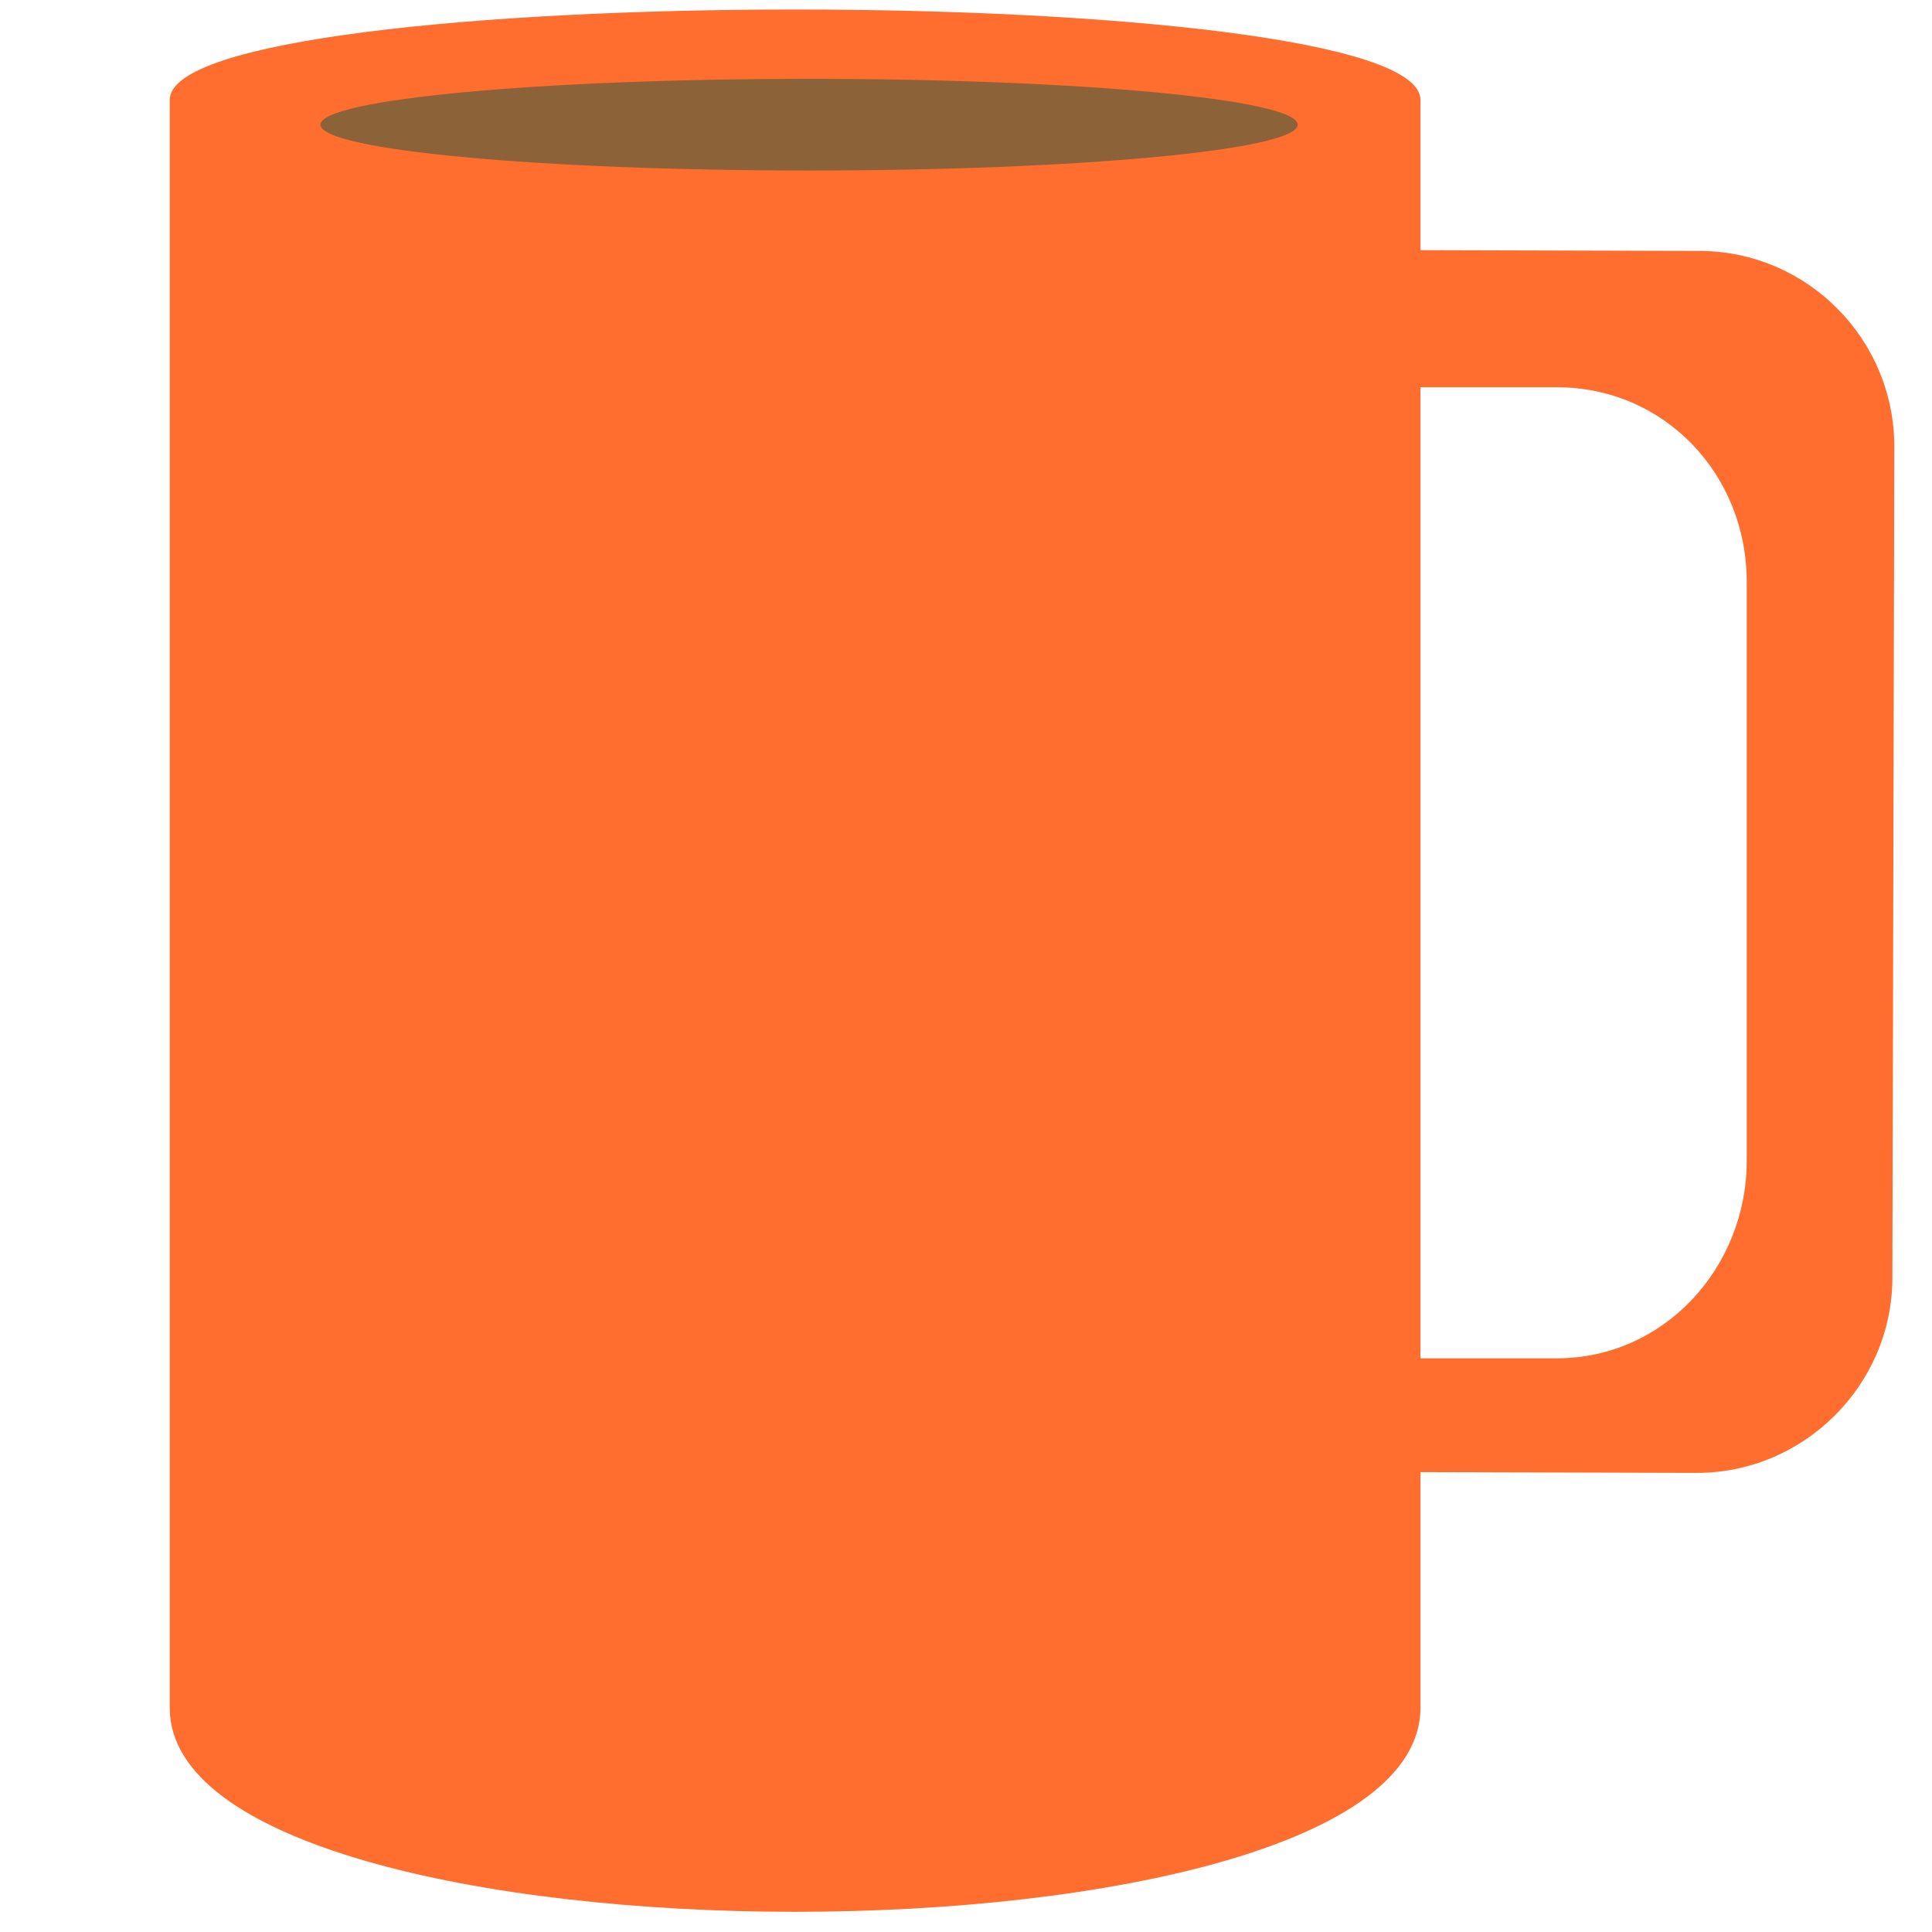
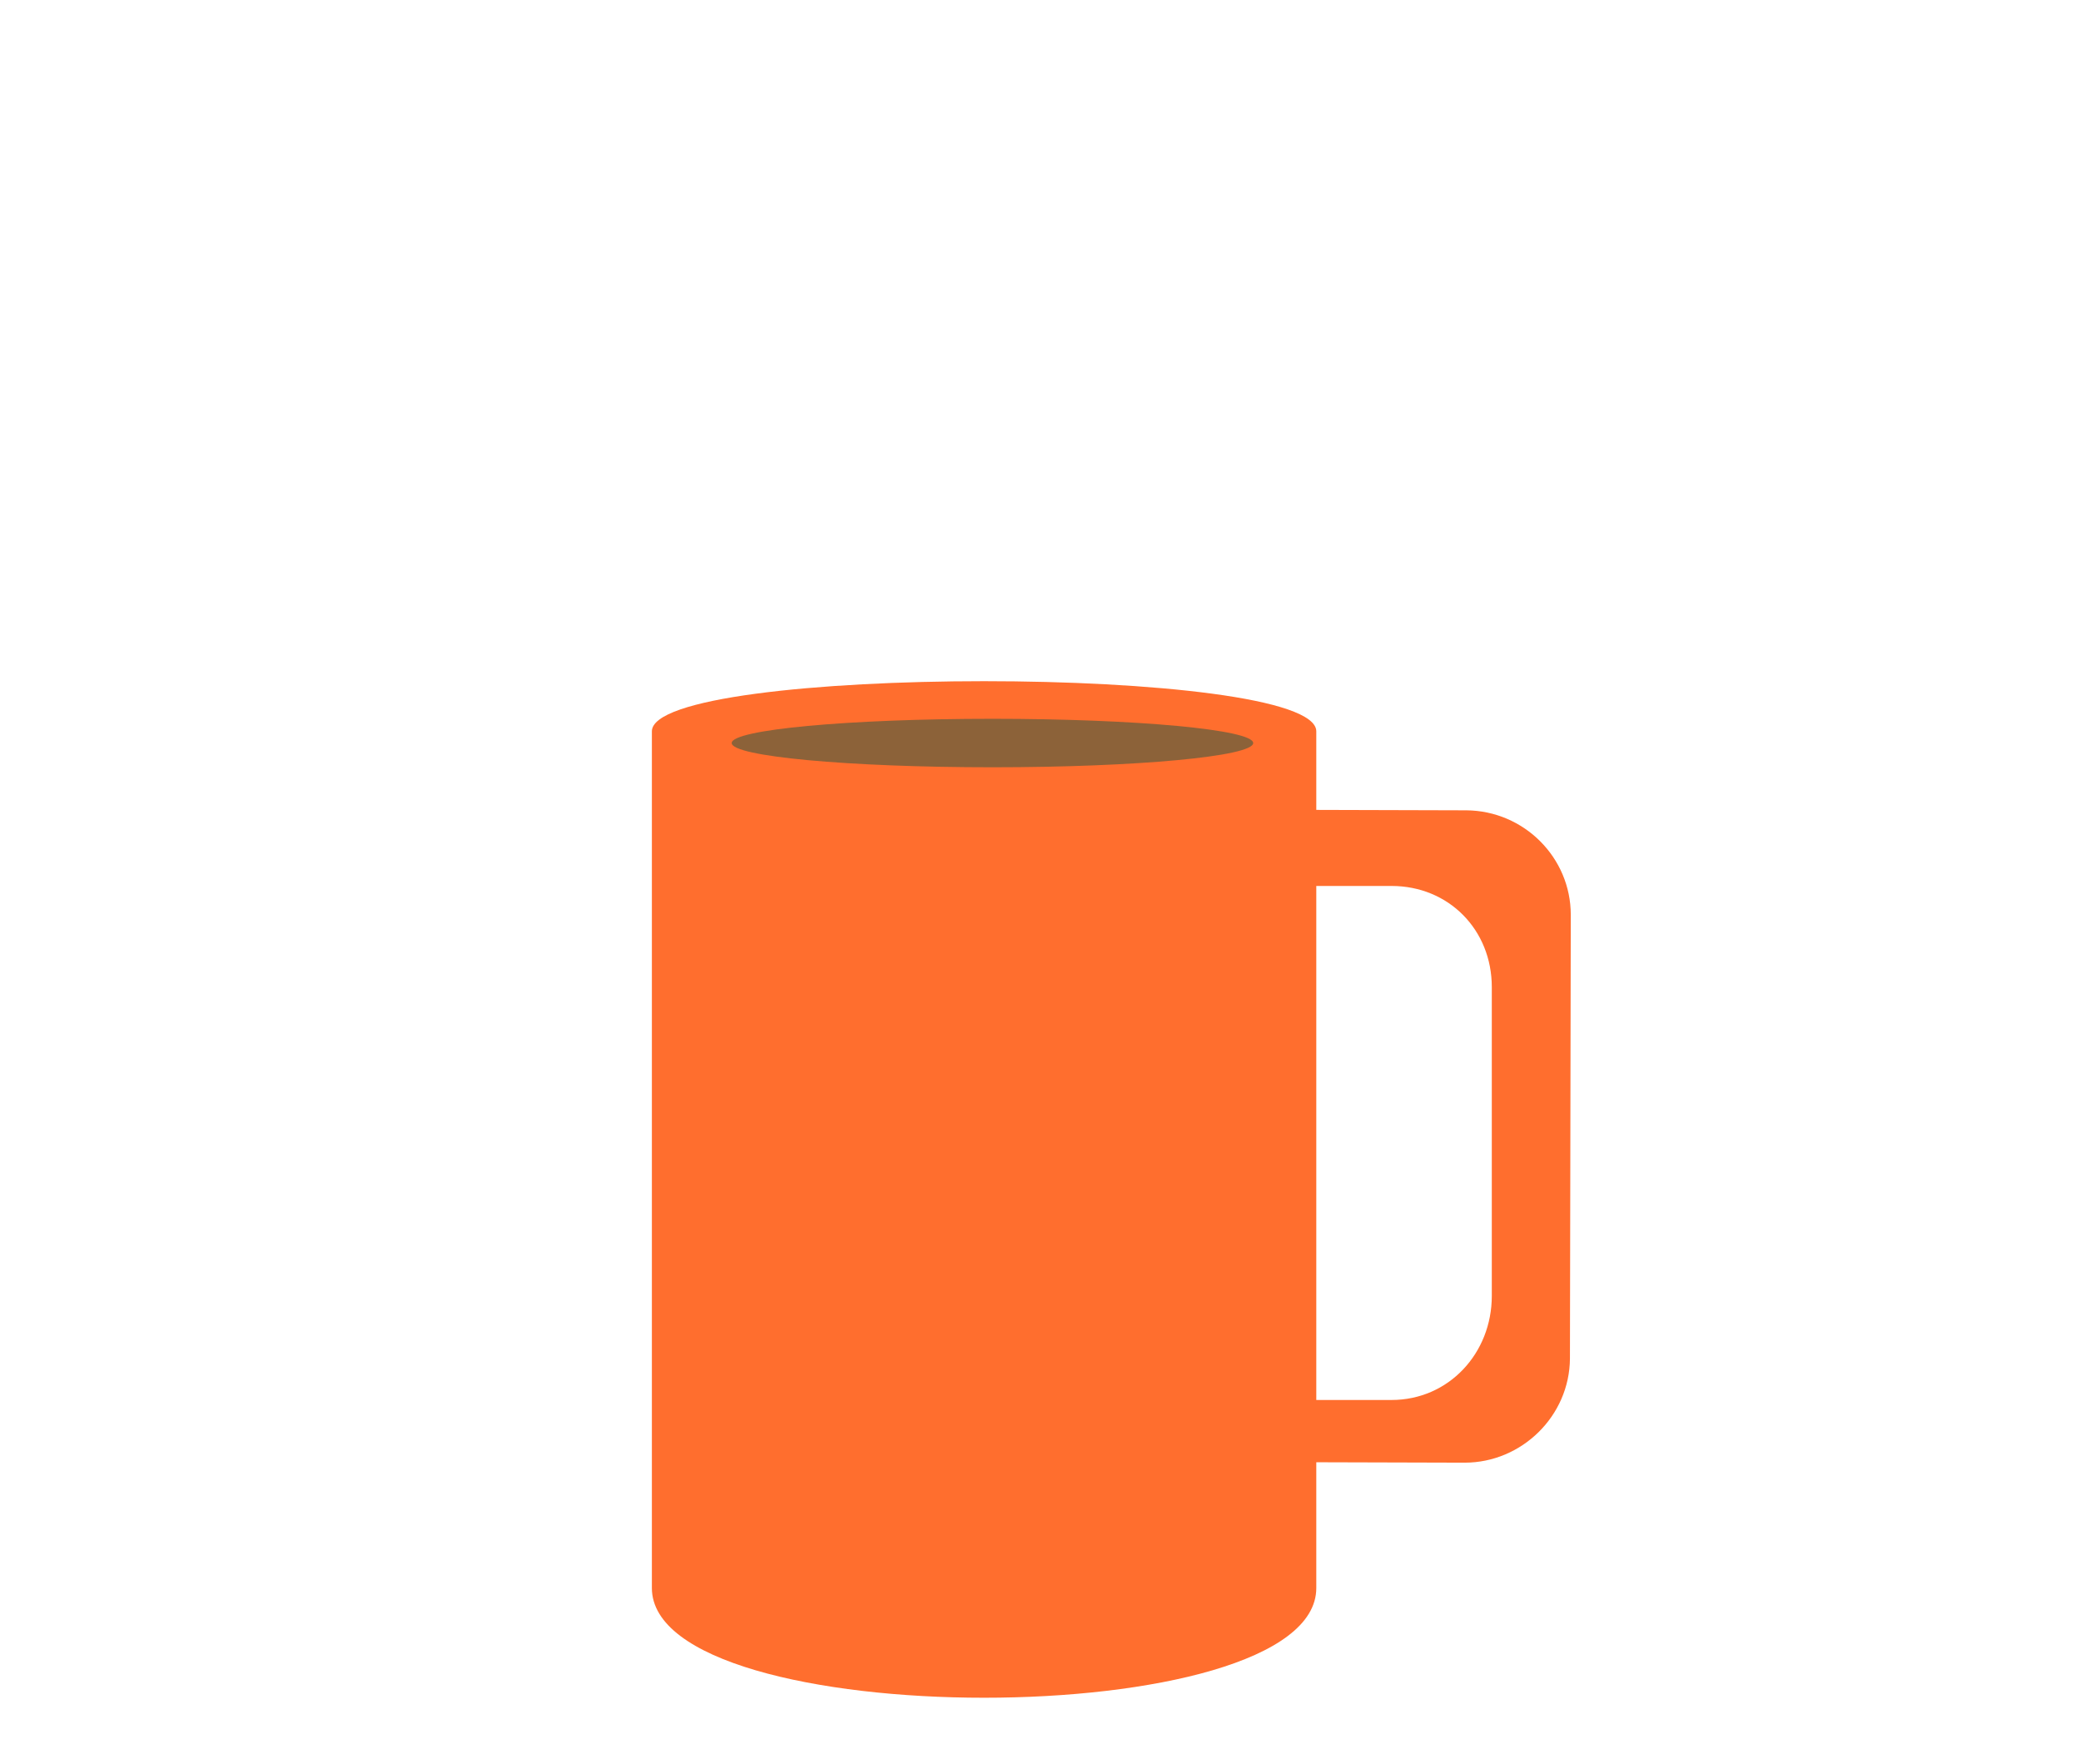
- <svg xmlns="http://www.w3.org/2000/svg" version="1.1" id="Layer_1" x="0px" y="0px" viewBox="0 0 497.4 497.4" style="enable-background:new 0 0 497.4 497.4;" xml:space="preserve">
+ <svg xmlns="http://www.w3.org/2000/svg" version="1.1" id="Layer_1" x="0px" y="0px" viewBox="0 0 498 422" style="enable-background:new 0 0 498 422;" xml:space="preserve">
  <style type="text/css">
	.st0{fill:#FF6E2E;}
	.st1{fill:#8C6239;}
</style>
-   <path class="st0" d="M437.6,64.6l-71.9-0.2V25.7c0-31-322-31-322,0v414c0,70,322,70,322,0V379l71,0.2c27.6,0.1,50.4-22.5,50.5-50.1  l0.5-214.1C487.7,87.3,465.3,64.7,437.6,64.6z M449.7,298.8c0,27.6-21.3,50.9-48.9,50.9h-35.1v-250h35.1c27.7,0,48.9,22.4,48.9,50.1  V298.8z" />
-   <ellipse class="st1" cx="208.3" cy="32.1" rx="125.8" ry="11.8" />
+   <path class="st0" d="M350.9,193.9l-35.9-0.1V175c0-16-159-16-159,0v205c0,35,159,35,159,0v-30.1l35.5,0.1  c13.7,0,25.1-11.2,25.2-24.9l0.2-106.2C375.9,205.2,364.7,194,350.9,193.9z M357,310.1c0,13.7-10.3,24.9-24,24.9h-18V212h18  c13.7,0,24,10.5,24,24.2V310.1z" />
+   <ellipse class="st1" cx="237.5" cy="177.8" rx="62.4" ry="5.8" />
</svg>
